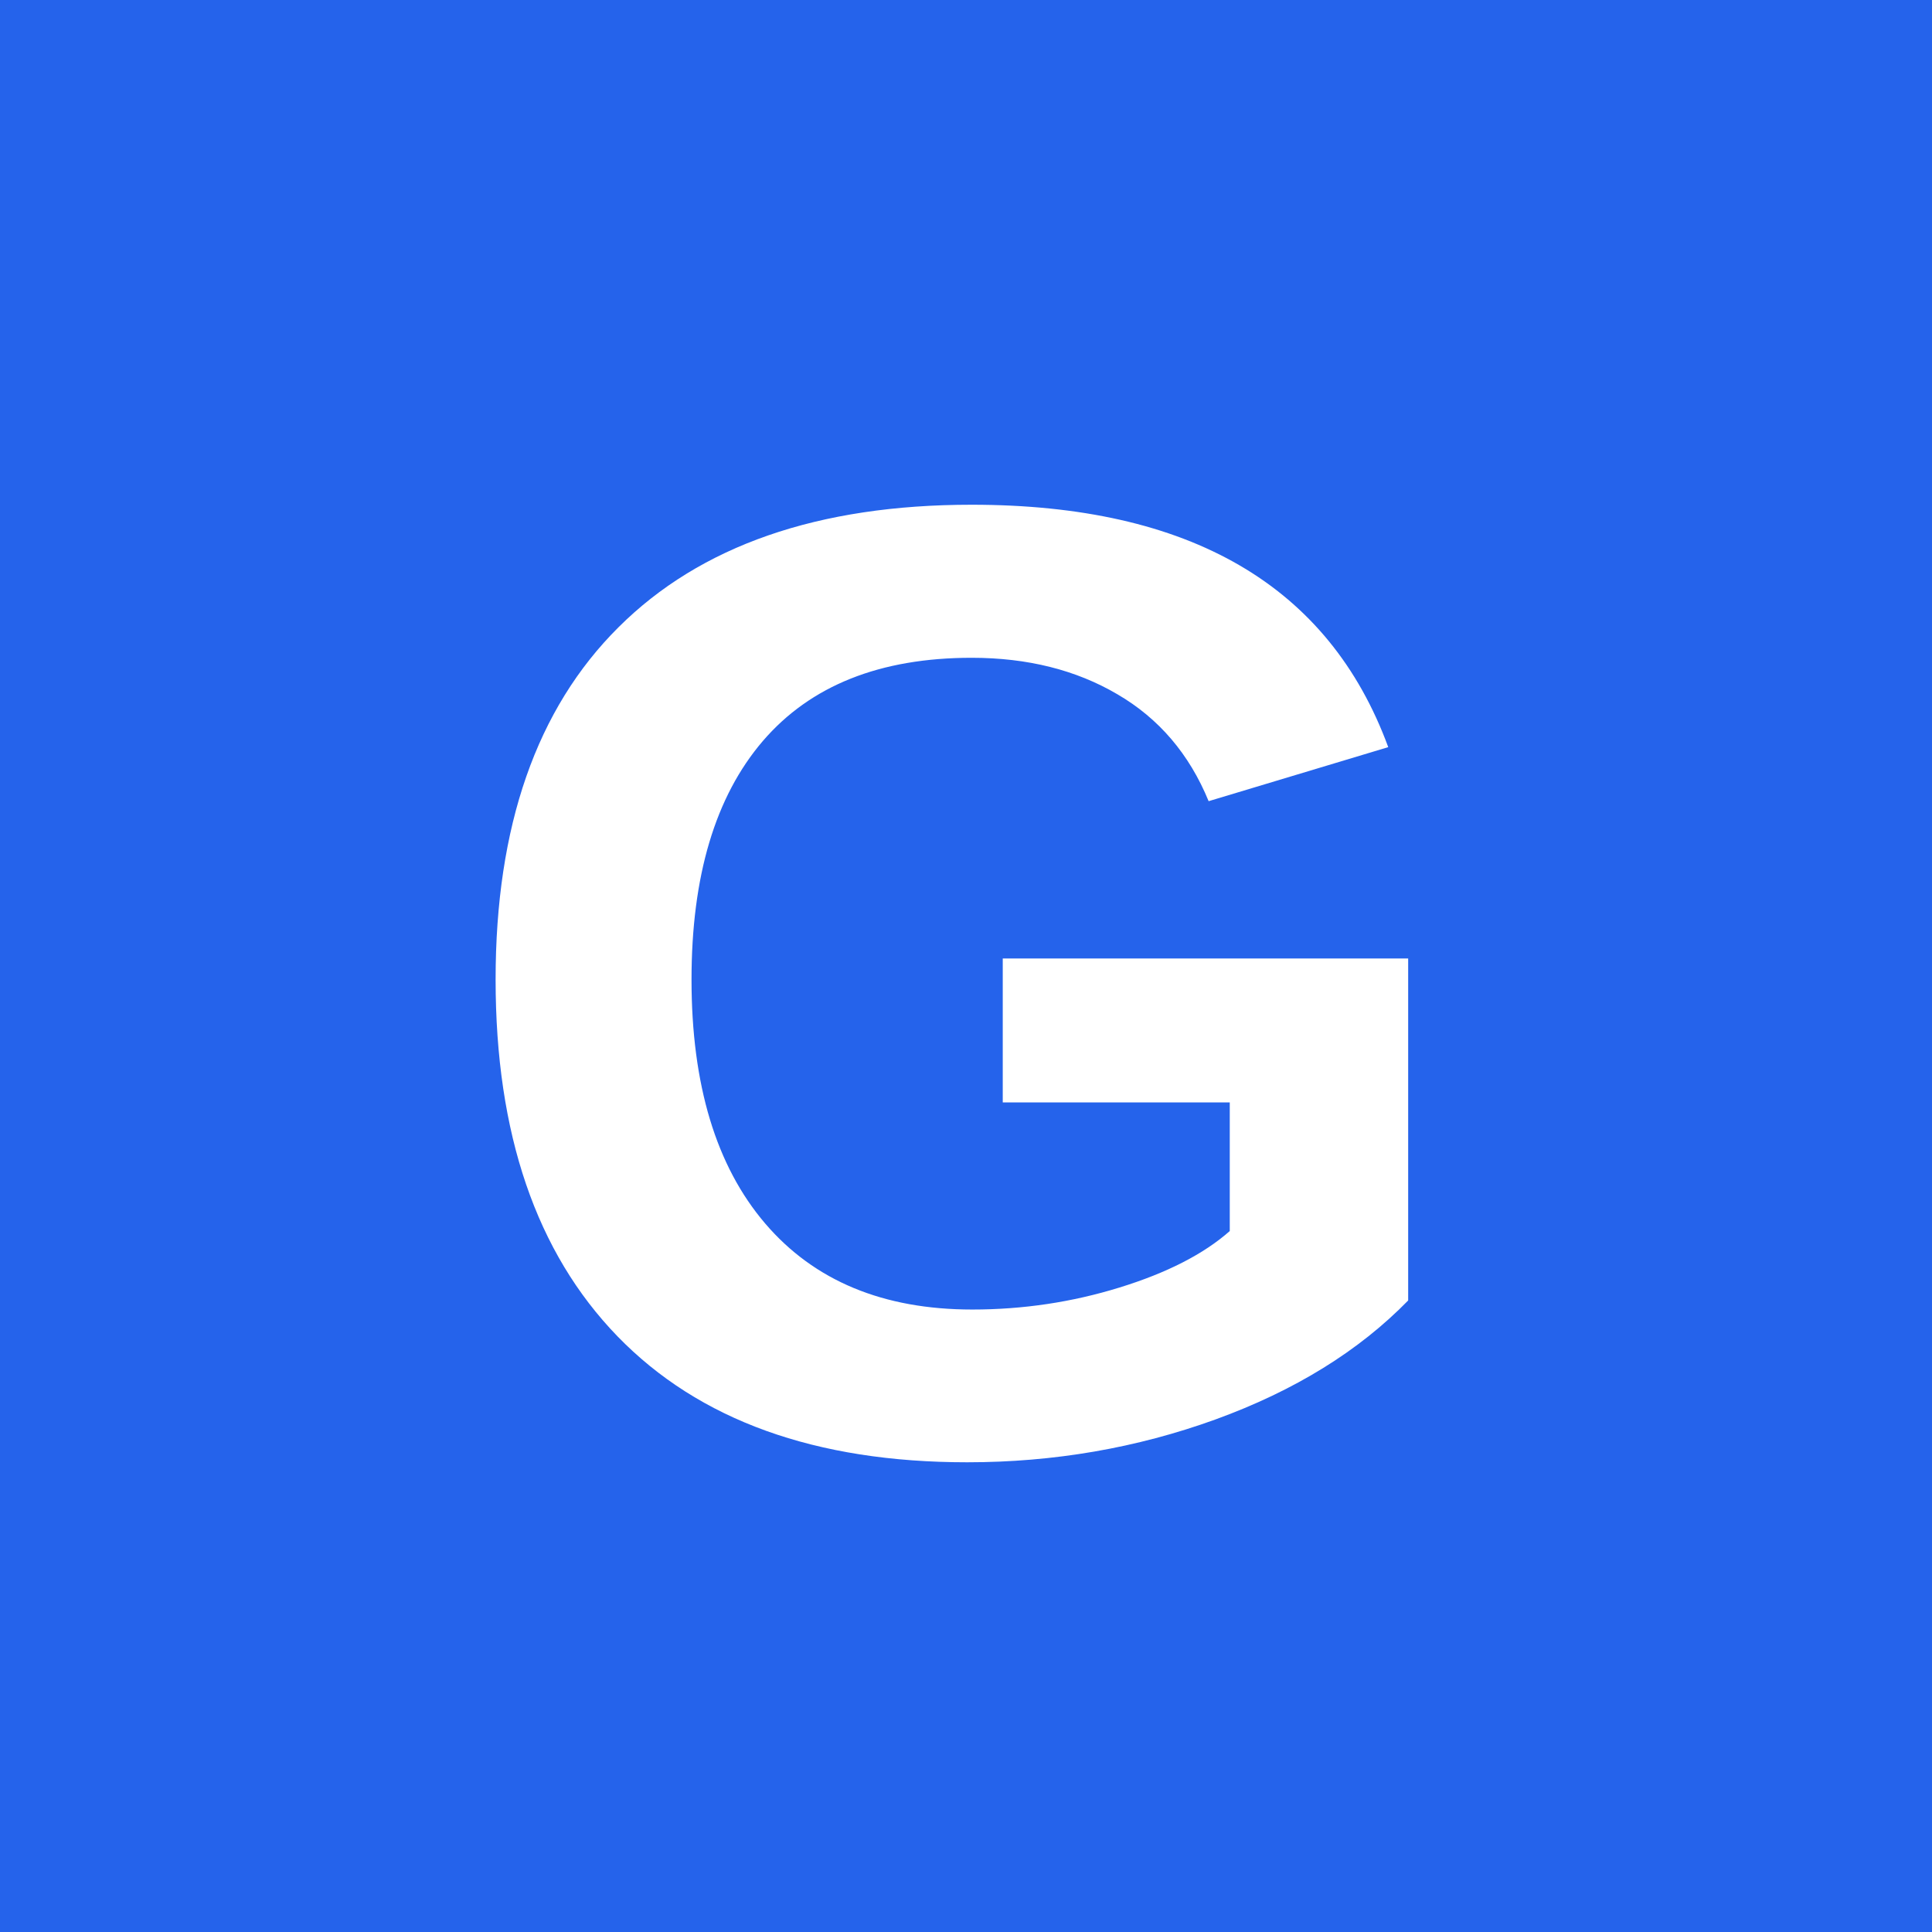
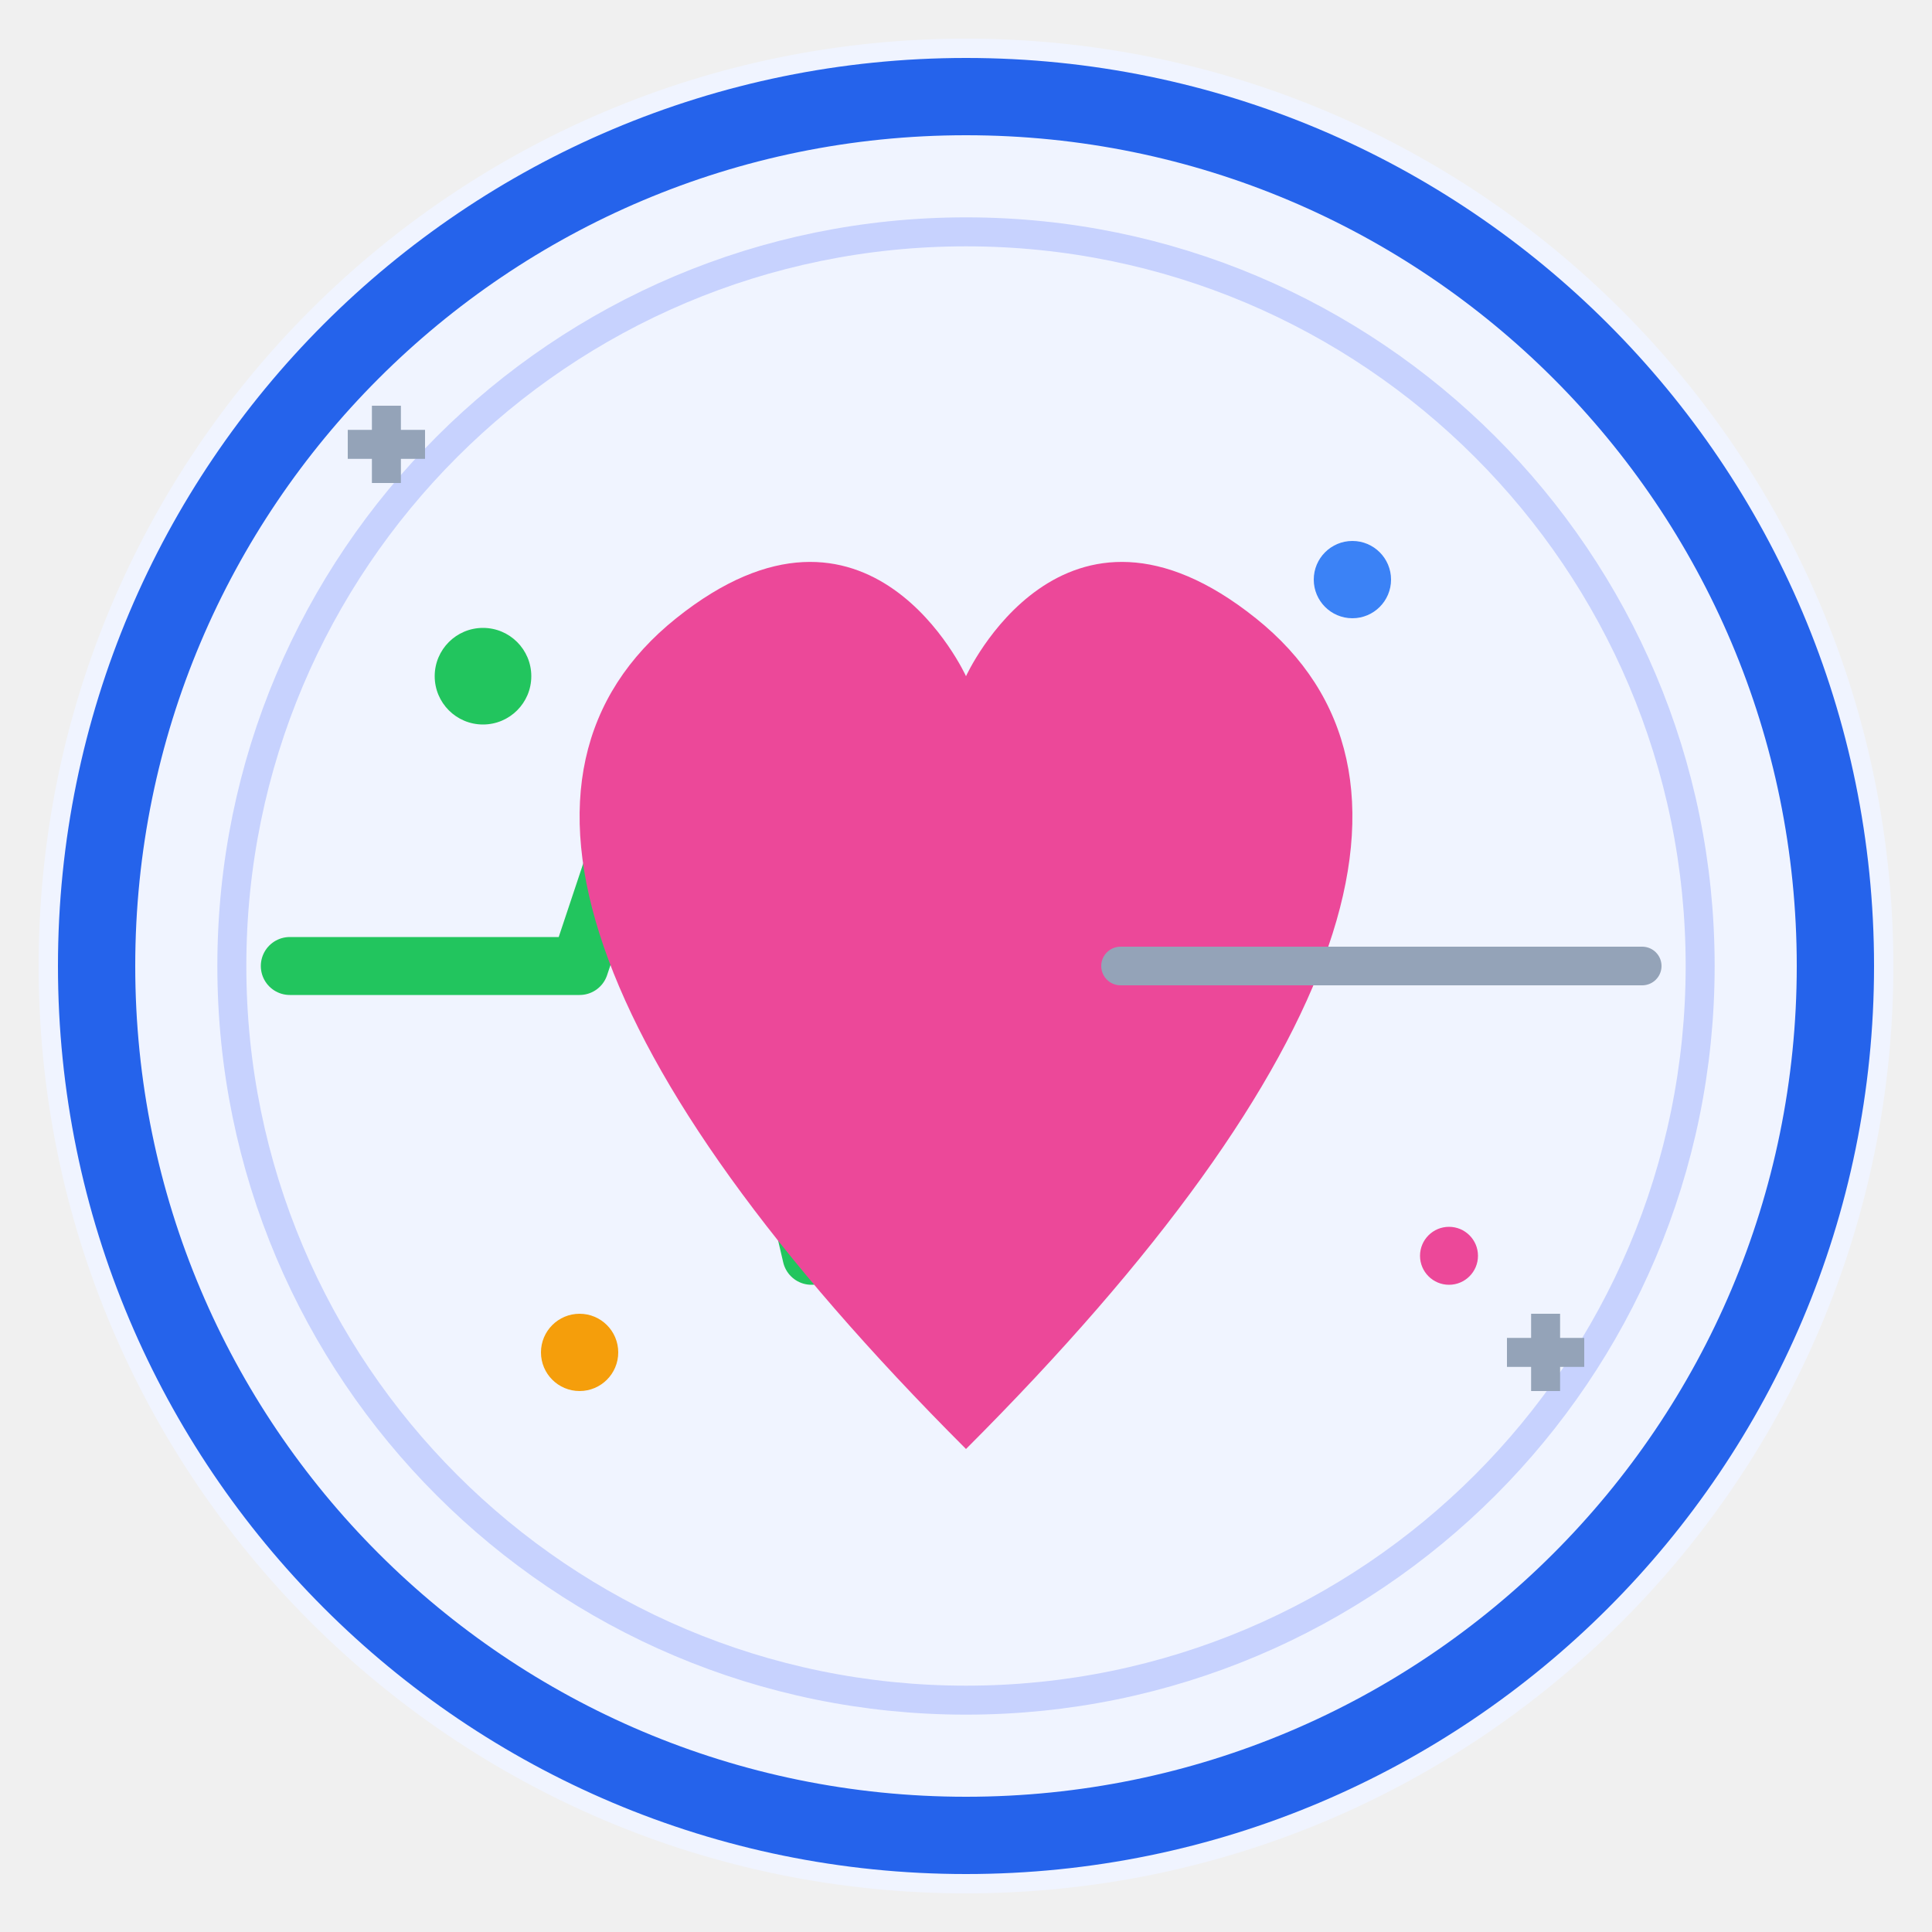
<svg xmlns="http://www.w3.org/2000/svg" viewBox="0 0 100 100">
-   <rect width="100" height="100" fill="#2563eb" />
-   <text x="50" y="75" font-family="Arial, sans-serif" font-size="70" font-weight="bold" fill="white" text-anchor="middle">G</text>
+   <circle cx="50" cy="50" r="48" fill="#f0f4ff" />
+   <circle cx="50" cy="50" r="45" fill="none" stroke="#2563eb" stroke-width="4" />
+   <circle cx="50" cy="50" r="38" fill="none" stroke="#c7d2fe" stroke-width="1.5" />
+   <path d="M15 50 L30 50 L35 35 L42 65 L50 50 L58 50" fill="none" stroke="#22c55e" stroke-width="3" stroke-linecap="round" stroke-linejoin="round" />
+   <path d="M50 75 C30 55 25 40 35 32 C45 24 50 35 50 35 C50 35 55 24 65 32 C75 40 70 55 50 75 Z" fill="#ec4899" />
+   <path d="M58 50 L85 50" fill="none" stroke="#94a3b8" stroke-width="2" stroke-linecap="round" />
+   <circle cx="25" cy="35" r="2.5" fill="#22c55e" />
+   <circle cx="70" cy="30" r="2" fill="#3b82f6" />
+   <circle cx="30" cy="70" r="2" fill="#f59e0b" />
+   <circle cx="75" cy="65" r="1.5" fill="#ec4899" />
+   <g fill="#94a3b8">
+     <path d="M20 25 L20 21 M18 23 L22 23" stroke="#94a3b8" stroke-width="1.5" />
+     <path d="M80 72 L80 68 M78 70 L82 70" stroke="#94a3b8" stroke-width="1.5" />
+   </g>
</svg>
